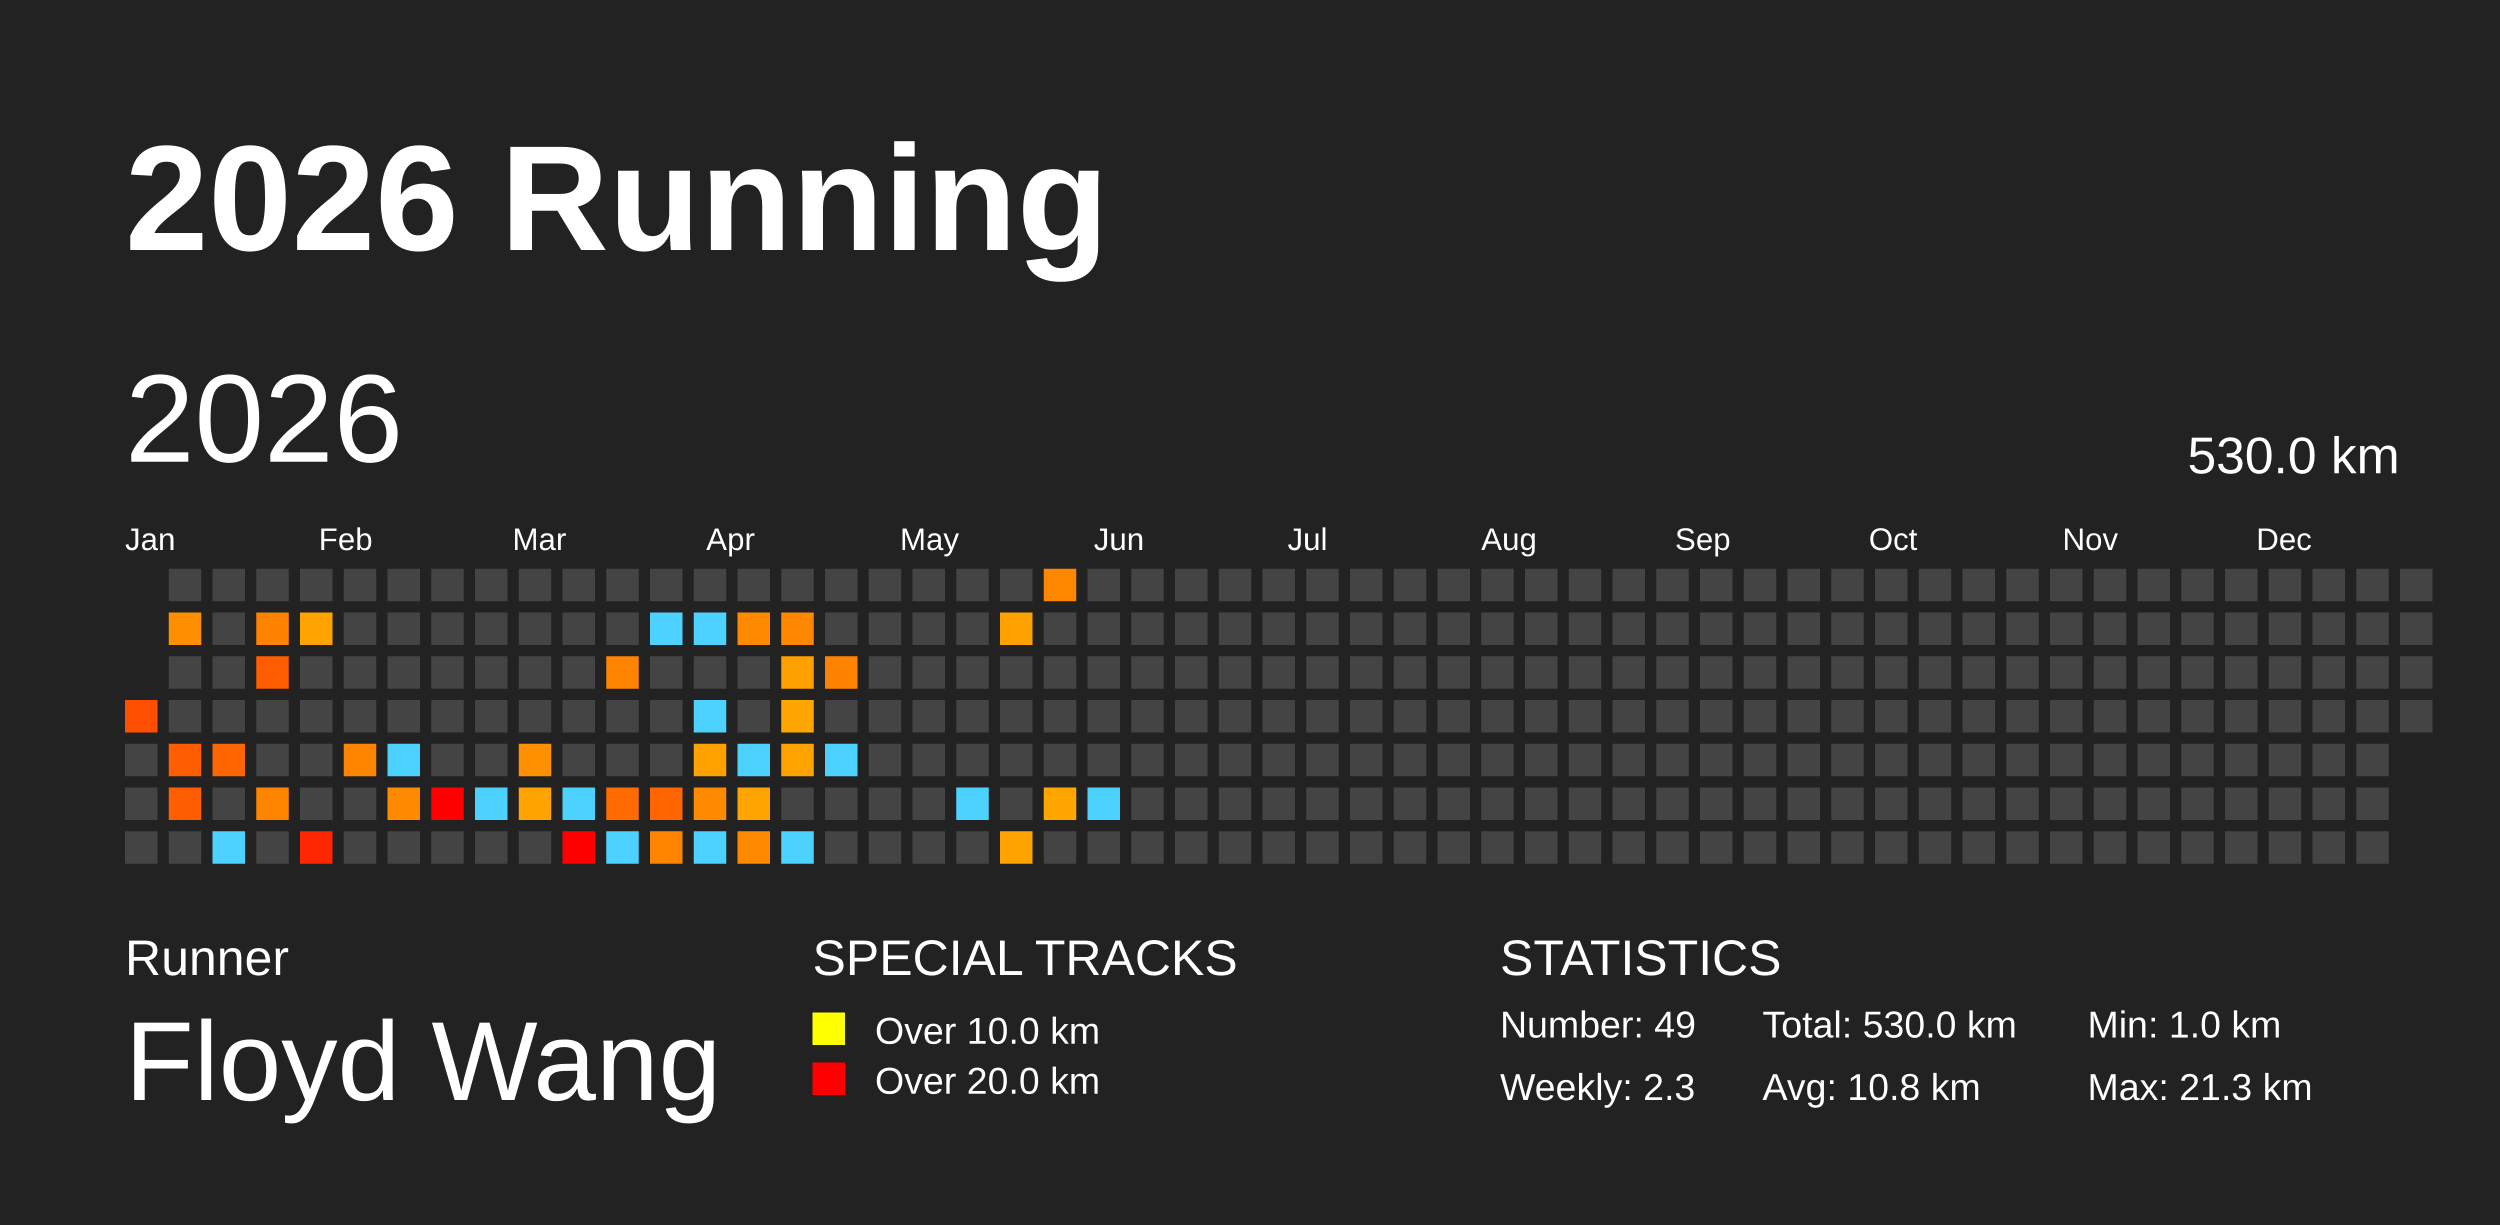
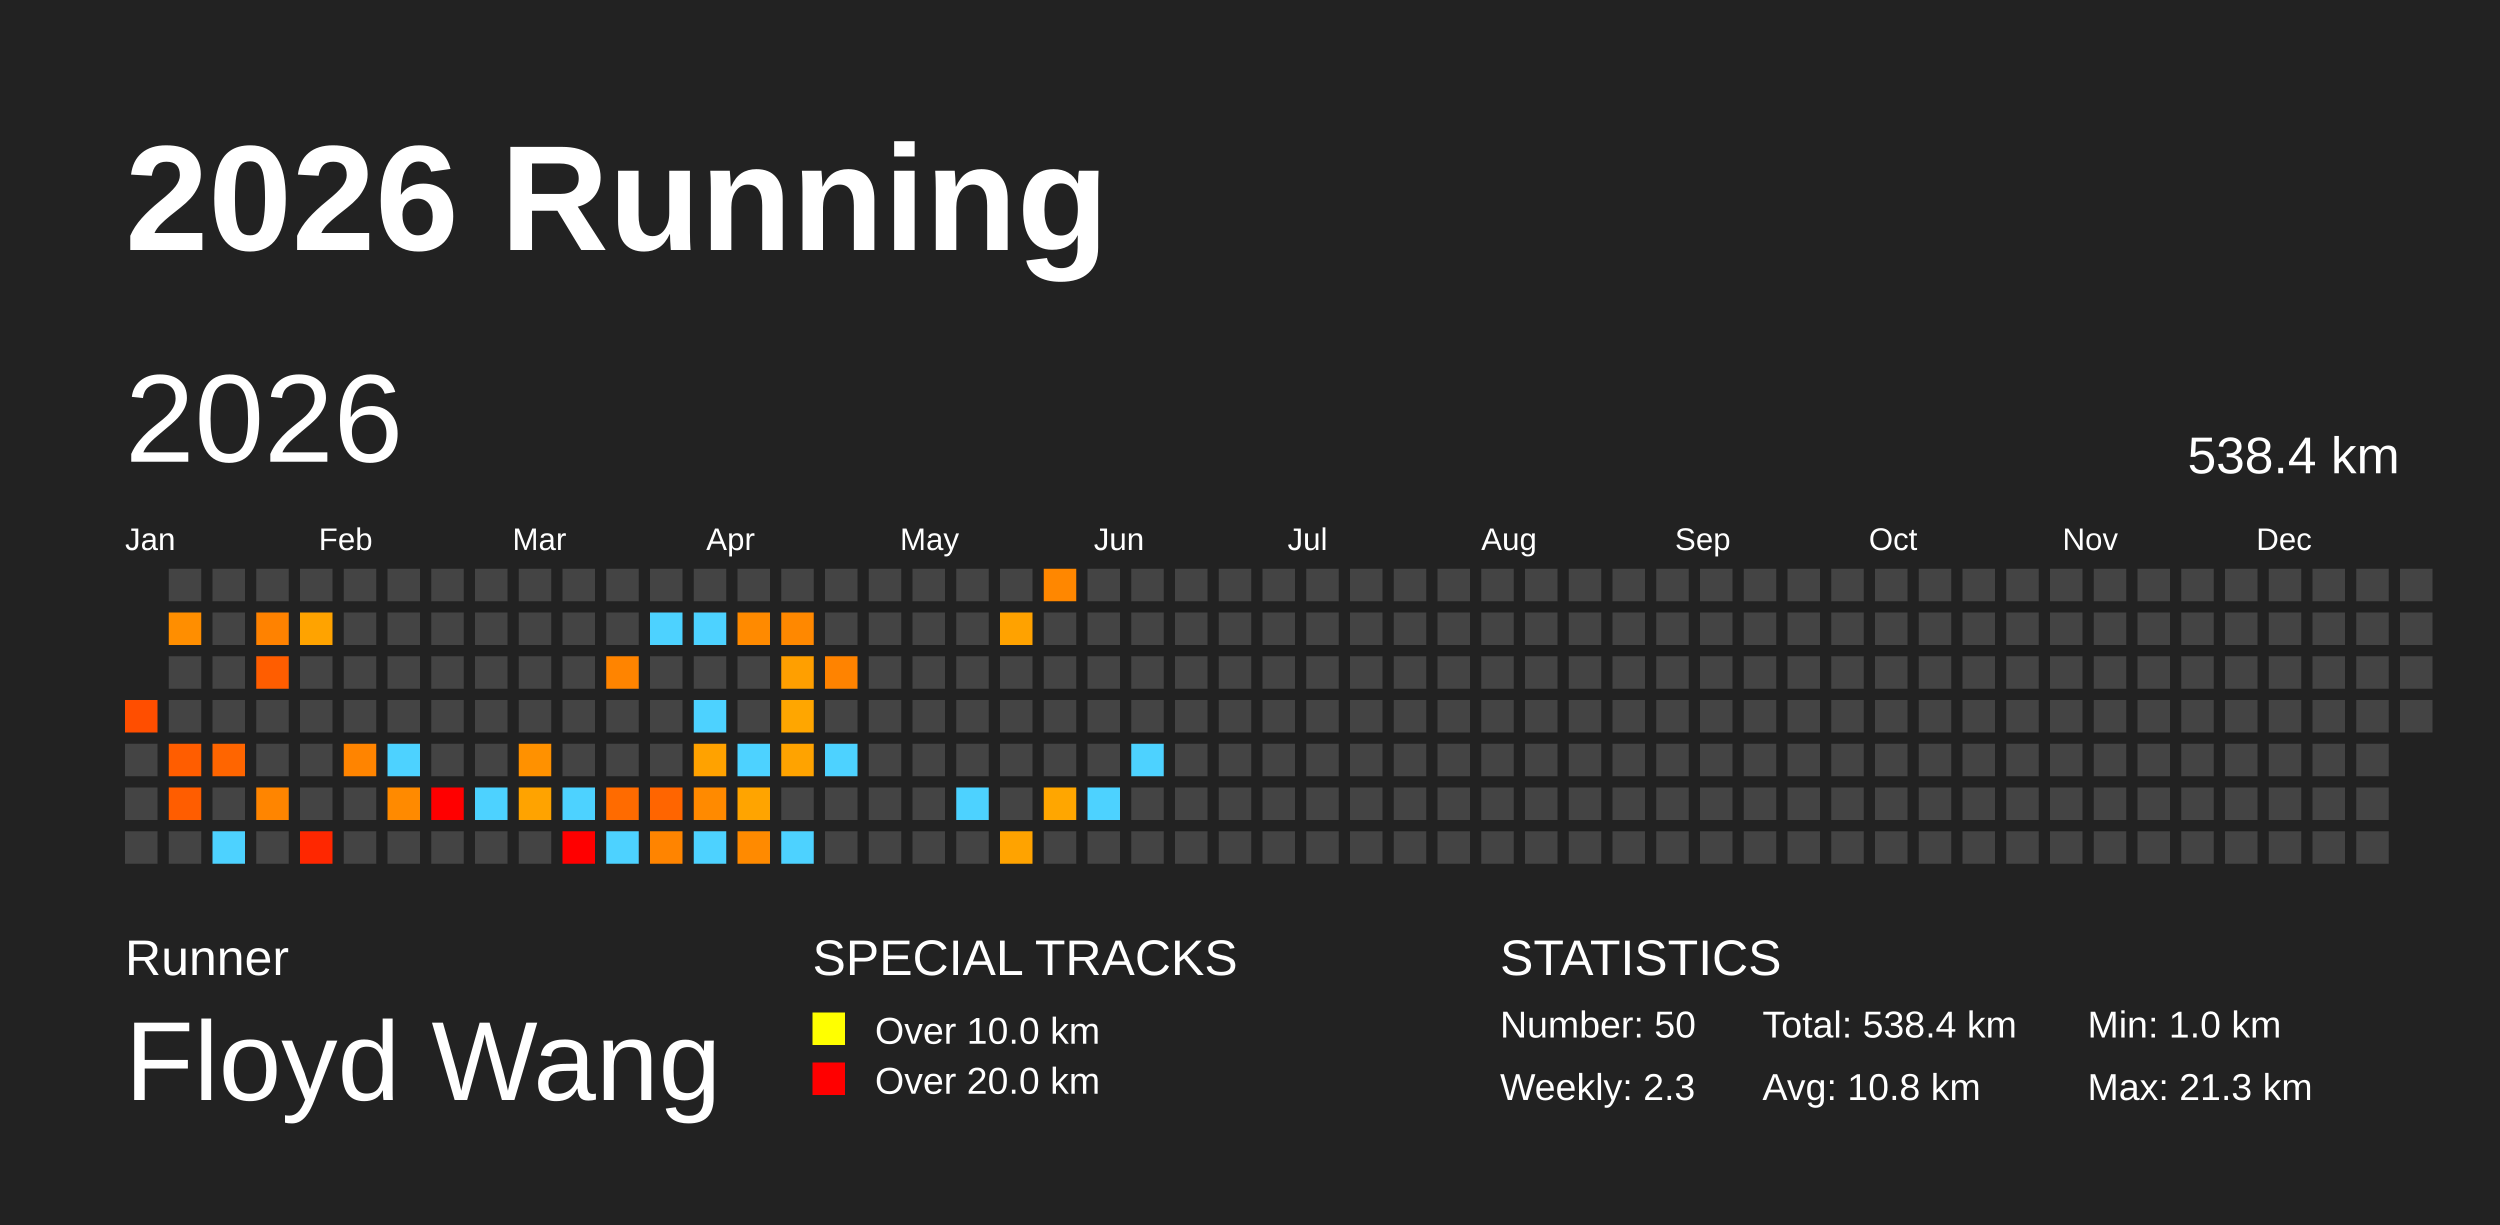
<svg xmlns="http://www.w3.org/2000/svg" baseProfile="full" height="98mm" version="1.1" viewBox="0,0,200,98" width="200mm">
  <defs />
  <rect fill="#222222" height="98" width="200" x="0" y="0" />
  <text fill="#FFFFFF" style="font-size:12px; font-family:Arial; font-weight:bold;" x="10" y="20">2026 Running</text>
  <text fill="#FFFFFF" style="font-size:4px; font-family:Arial" x="10" y="78">Runner</text>
  <text fill="#FFFFFF" style="font-size:9px; font-family:Arial" x="10" y="88">Floyd Wang</text>
  <text fill="#FFFFFF" style="font-size:4px; font-family:Arial" x="65" y="78">SPECIAL TRACKS</text>
  <rect fill="yellow" height="2.6" width="2.6" x="65" y="81" />
  <text fill="#FFFFFF" style="font-size:3px; font-family:Arial" x="70" y="83.5">Over 10.0 km</text>
  <rect fill="red" height="2.6" width="2.6" x="65" y="85" />
  <text fill="#FFFFFF" style="font-size:3px; font-family:Arial" x="70" y="87.5">Over 20.0 km</text>
  <text fill="#FFFFFF" style="font-size:4px; font-family:Arial" x="120" y="78">STATISTICS</text>
-   <text fill="#FFFFFF" style="font-size:3px; font-family:Arial" x="120" y="83">Number: 49</text>
+   <text fill="#FFFFFF" style="font-size:3px; font-family:Arial" x="120" y="83">Number: 50</text>
  <text fill="#FFFFFF" style="font-size:3px; font-family:Arial" x="120" y="88">Weekly: 2.3</text>
-   <text fill="#FFFFFF" style="font-size:3px; font-family:Arial" x="141" y="83">Total: 530.0 km</text>
+   <text fill="#FFFFFF" style="font-size:3px; font-family:Arial" x="141" y="83">Total: 538.4 km</text>
  <text fill="#FFFFFF" style="font-size:3px; font-family:Arial" x="141" y="88">Avg: 10.8 km</text>
  <text fill="#FFFFFF" style="font-size:3px; font-family:Arial" x="167" y="83">Min: 1.0 km</text>
  <text fill="#FFFFFF" style="font-size:3px; font-family:Arial" x="167" y="88">Max: 21.3 km</text>
  <text dominant-baseline="hanging" fill="#FFFFFF" style="font-size:10.0px; font-family:Arial;" x="10" y="30">2026</text>
-   <text dominant-baseline="hanging" fill="#FFFFFF" style="font-size:4.125px; font-family:Arial;" x="175" y="35">530.0 km</text>
+   <text dominant-baseline="hanging" fill="#FFFFFF" style="font-size:4.125px; font-family:Arial;" x="175" y="35">538.4 km</text>
  <text fill="#FFFFFF" style="font-size:2.5px; font-family:Arial" x="10.0" y="44">Jan</text>
  <text fill="#FFFFFF" style="font-size:2.5px; font-family:Arial" x="25.5" y="44">Feb</text>
  <text fill="#FFFFFF" style="font-size:2.5px; font-family:Arial" x="41.0" y="44">Mar</text>
  <text fill="#FFFFFF" style="font-size:2.5px; font-family:Arial" x="56.5" y="44">Apr</text>
  <text fill="#FFFFFF" style="font-size:2.5px; font-family:Arial" x="72.0" y="44">May</text>
  <text fill="#FFFFFF" style="font-size:2.5px; font-family:Arial" x="87.5" y="44">Jun</text>
  <text fill="#FFFFFF" style="font-size:2.5px; font-family:Arial" x="103.0" y="44">Jul</text>
  <text fill="#FFFFFF" style="font-size:2.5px; font-family:Arial" x="118.5" y="44">Aug</text>
  <text fill="#FFFFFF" style="font-size:2.5px; font-family:Arial" x="134.0" y="44">Sep</text>
  <text fill="#FFFFFF" style="font-size:2.5px; font-family:Arial" x="149.5" y="44">Oct</text>
  <text fill="#FFFFFF" style="font-size:2.5px; font-family:Arial" x="165.0" y="44">Nov</text>
  <text fill="#FFFFFF" style="font-size:2.5px; font-family:Arial" x="180.5" y="44">Dec</text>
  <rect fill="#ff4e00" height="2.6" width="2.6" x="10.0" y="56.0" />
  <rect fill="#444444" height="2.6" width="2.6" x="10.0" y="59.5" />
  <rect fill="#444444" height="2.6" width="2.6" x="10.0" y="63.0" />
  <rect fill="#444444" height="2.6" width="2.6" x="10.0" y="66.5" />
  <rect fill="#444444" height="2.6" width="2.6" x="13.5" y="45.5" />
  <rect fill="#ff8e00" height="2.6" width="2.6" x="13.5" y="49.0" />
  <rect fill="#444444" height="2.6" width="2.6" x="13.5" y="52.5" />
  <rect fill="#444444" height="2.6" width="2.6" x="13.5" y="56.0" />
  <rect fill="#ff5d00" height="2.6" width="2.6" x="13.5" y="59.5" />
  <rect fill="#ff5d00" height="2.6" width="2.6" x="13.5" y="63.0" />
  <rect fill="#444444" height="2.6" width="2.6" x="13.5" y="66.5" />
  <rect fill="#444444" height="2.6" width="2.6" x="17.0" y="45.5" />
  <rect fill="#444444" height="2.6" width="2.6" x="17.0" y="49.0" />
  <rect fill="#444444" height="2.6" width="2.6" x="17.0" y="52.5" />
  <rect fill="#444444" height="2.6" width="2.6" x="17.0" y="56.0" />
  <rect fill="#ff6500" height="2.6" width="2.6" x="17.0" y="59.5" />
  <rect fill="#444444" height="2.6" width="2.6" x="17.0" y="63.0" />
  <rect fill="#4dd2ff" height="2.6" width="2.6" x="17.0" y="66.5" />
  <rect fill="#444444" height="2.6" width="2.6" x="20.5" y="45.5" />
  <rect fill="#ff8200" height="2.6" width="2.6" x="20.5" y="49.0" />
  <rect fill="#ff5d00" height="2.6" width="2.6" x="20.5" y="52.5" />
  <rect fill="#444444" height="2.6" width="2.6" x="20.5" y="56.0" />
  <rect fill="#444444" height="2.6" width="2.6" x="20.5" y="59.5" />
  <rect fill="#ff8500" height="2.6" width="2.6" x="20.5" y="63.0" />
  <rect fill="#444444" height="2.6" width="2.6" x="20.5" y="66.5" />
  <rect fill="#444444" height="2.6" width="2.6" x="24.0" y="45.5" />
  <rect fill="#ffa300" height="2.6" width="2.6" x="24.0" y="49.0" />
  <rect fill="#444444" height="2.6" width="2.6" x="24.0" y="52.5" />
  <rect fill="#444444" height="2.6" width="2.6" x="24.0" y="56.0" />
  <rect fill="#444444" height="2.6" width="2.6" x="24.0" y="59.5" />
  <rect fill="#444444" height="2.6" width="2.6" x="24.0" y="63.0" />
  <rect fill="#ff2700" height="2.6" width="2.6" x="24.0" y="66.5" />
  <rect fill="#444444" height="2.6" width="2.6" x="27.5" y="45.5" />
  <rect fill="#444444" height="2.6" width="2.6" x="27.5" y="49.0" />
  <rect fill="#444444" height="2.6" width="2.6" x="27.5" y="52.5" />
  <rect fill="#444444" height="2.6" width="2.6" x="27.5" y="56.0" />
  <rect fill="#ff8400" height="2.6" width="2.6" x="27.5" y="59.5" />
  <rect fill="#444444" height="2.6" width="2.6" x="27.5" y="63.0" />
  <rect fill="#444444" height="2.6" width="2.6" x="27.5" y="66.5" />
  <rect fill="#444444" height="2.6" width="2.6" x="31.0" y="45.5" />
  <rect fill="#444444" height="2.6" width="2.6" x="31.0" y="49.0" />
  <rect fill="#444444" height="2.6" width="2.6" x="31.0" y="52.5" />
  <rect fill="#444444" height="2.6" width="2.6" x="31.0" y="56.0" />
  <rect fill="#4dd2ff" height="2.6" width="2.6" x="31.0" y="59.5" />
  <rect fill="#ff8a00" height="2.6" width="2.6" x="31.0" y="63.0" />
  <rect fill="#444444" height="2.6" width="2.6" x="31.0" y="66.5" />
  <rect fill="#444444" height="2.6" width="2.6" x="34.5" y="45.5" />
  <rect fill="#444444" height="2.6" width="2.6" x="34.5" y="49.0" />
  <rect fill="#444444" height="2.6" width="2.6" x="34.5" y="52.5" />
  <rect fill="#444444" height="2.6" width="2.6" x="34.5" y="56.0" />
  <rect fill="#444444" height="2.6" width="2.6" x="34.5" y="59.5" />
  <rect fill="red" height="2.6" width="2.6" x="34.5" y="63.0" />
  <rect fill="#444444" height="2.6" width="2.6" x="34.5" y="66.5" />
  <rect fill="#444444" height="2.6" width="2.6" x="38.0" y="45.5" />
  <rect fill="#444444" height="2.6" width="2.6" x="38.0" y="49.0" />
  <rect fill="#444444" height="2.6" width="2.6" x="38.0" y="52.5" />
  <rect fill="#444444" height="2.6" width="2.6" x="38.0" y="56.0" />
  <rect fill="#444444" height="2.6" width="2.6" x="38.0" y="59.5" />
  <rect fill="#4dd2ff" height="2.6" width="2.6" x="38.0" y="63.0" />
  <rect fill="#444444" height="2.6" width="2.6" x="38.0" y="66.5" />
  <rect fill="#444444" height="2.6" width="2.6" x="41.5" y="45.5" />
  <rect fill="#444444" height="2.6" width="2.6" x="41.5" y="49.0" />
  <rect fill="#444444" height="2.6" width="2.6" x="41.5" y="52.5" />
  <rect fill="#444444" height="2.6" width="2.6" x="41.5" y="56.0" />
  <rect fill="#ff9100" height="2.6" width="2.6" x="41.5" y="59.5" />
  <rect fill="#ffa300" height="2.6" width="2.6" x="41.5" y="63.0" />
  <rect fill="#444444" height="2.6" width="2.6" x="41.5" y="66.5" />
  <rect fill="#444444" height="2.6" width="2.6" x="45.0" y="45.5" />
  <rect fill="#444444" height="2.6" width="2.6" x="45.0" y="49.0" />
  <rect fill="#444444" height="2.6" width="2.6" x="45.0" y="52.5" />
  <rect fill="#444444" height="2.6" width="2.6" x="45.0" y="56.0" />
  <rect fill="#444444" height="2.6" width="2.6" x="45.0" y="59.5" />
  <rect fill="#4dd2ff" height="2.6" width="2.6" x="45.0" y="63.0" />
  <rect fill="red" height="2.6" width="2.6" x="45.0" y="66.5" />
  <rect fill="#444444" height="2.6" width="2.6" x="48.5" y="45.5" />
  <rect fill="#444444" height="2.6" width="2.6" x="48.5" y="49.0" />
  <rect fill="#ff8400" height="2.6" width="2.6" x="48.5" y="52.5" />
  <rect fill="#444444" height="2.6" width="2.6" x="48.5" y="56.0" />
  <rect fill="#444444" height="2.6" width="2.6" x="48.5" y="59.5" />
  <rect fill="#ff6b00" height="2.6" width="2.6" x="48.5" y="63.0" />
  <rect fill="#4dd2ff" height="2.6" width="2.6" x="48.5" y="66.5" />
  <rect fill="#444444" height="2.6" width="2.6" x="52.0" y="45.5" />
  <rect fill="#4dd2ff" height="2.6" width="2.6" x="52.0" y="49.0" />
  <rect fill="#444444" height="2.6" width="2.6" x="52.0" y="52.5" />
  <rect fill="#444444" height="2.6" width="2.6" x="52.0" y="56.0" />
  <rect fill="#444444" height="2.6" width="2.6" x="52.0" y="59.5" />
  <rect fill="#ff6500" height="2.6" width="2.6" x="52.0" y="63.0" />
  <rect fill="#ff8400" height="2.6" width="2.6" x="52.0" y="66.5" />
  <rect fill="#444444" height="2.6" width="2.6" x="55.5" y="45.5" />
  <rect fill="#4dd2ff" height="2.6" width="2.6" x="55.5" y="49.0" />
  <rect fill="#444444" height="2.6" width="2.6" x="55.5" y="52.5" />
  <rect fill="#4dd2ff" height="2.6" width="2.6" x="55.5" y="56.0" />
  <rect fill="#ffa200" height="2.6" width="2.6" x="55.5" y="59.5" />
  <rect fill="#ff8a00" height="2.6" width="2.6" x="55.5" y="63.0" />
  <rect fill="#4dd2ff" height="2.6" width="2.6" x="55.5" y="66.5" />
  <rect fill="#444444" height="2.6" width="2.6" x="59.0" y="45.5" />
  <rect fill="#ff8a00" height="2.6" width="2.6" x="59.0" y="49.0" />
  <rect fill="#444444" height="2.6" width="2.6" x="59.0" y="52.5" />
  <rect fill="#444444" height="2.6" width="2.6" x="59.0" y="56.0" />
  <rect fill="#4dd2ff" height="2.6" width="2.6" x="59.0" y="59.5" />
  <rect fill="#ffa400" height="2.6" width="2.6" x="59.0" y="63.0" />
  <rect fill="#ff8a00" height="2.6" width="2.6" x="59.0" y="66.5" />
  <rect fill="#444444" height="2.6" width="2.6" x="62.5" y="45.5" />
  <rect fill="#ff8800" height="2.6" width="2.6" x="62.5" y="49.0" />
  <rect fill="#ff9f00" height="2.6" width="2.6" x="62.5" y="52.5" />
  <rect fill="#ffa600" height="2.6" width="2.6" x="62.5" y="56.0" />
  <rect fill="#ffa300" height="2.6" width="2.6" x="62.5" y="59.5" />
  <rect fill="#444444" height="2.6" width="2.6" x="62.5" y="63.0" />
  <rect fill="#4dd2ff" height="2.6" width="2.6" x="62.5" y="66.5" />
  <rect fill="#444444" height="2.6" width="2.6" x="66.0" y="45.5" />
  <rect fill="#444444" height="2.6" width="2.6" x="66.0" y="49.0" />
  <rect fill="#ff8300" height="2.6" width="2.6" x="66.0" y="52.5" />
  <rect fill="#444444" height="2.6" width="2.6" x="66.0" y="56.0" />
  <rect fill="#4dd2ff" height="2.6" width="2.6" x="66.0" y="59.5" />
  <rect fill="#444444" height="2.6" width="2.6" x="66.0" y="63.0" />
  <rect fill="#444444" height="2.6" width="2.6" x="66.0" y="66.5" />
  <rect fill="#444444" height="2.6" width="2.6" x="69.5" y="45.5" />
  <rect fill="#444444" height="2.6" width="2.6" x="69.5" y="49.0" />
  <rect fill="#444444" height="2.6" width="2.6" x="69.5" y="52.5" />
  <rect fill="#444444" height="2.6" width="2.6" x="69.5" y="56.0" />
  <rect fill="#444444" height="2.6" width="2.6" x="69.5" y="59.5" />
  <rect fill="#444444" height="2.6" width="2.6" x="69.5" y="63.0" />
  <rect fill="#444444" height="2.6" width="2.6" x="69.5" y="66.5" />
  <rect fill="#444444" height="2.6" width="2.6" x="73.0" y="45.5" />
  <rect fill="#444444" height="2.6" width="2.6" x="73.0" y="49.0" />
  <rect fill="#444444" height="2.6" width="2.6" x="73.0" y="52.5" />
  <rect fill="#444444" height="2.6" width="2.6" x="73.0" y="56.0" />
  <rect fill="#444444" height="2.6" width="2.6" x="73.0" y="59.5" />
  <rect fill="#444444" height="2.6" width="2.6" x="73.0" y="63.0" />
  <rect fill="#444444" height="2.6" width="2.6" x="73.0" y="66.5" />
  <rect fill="#444444" height="2.6" width="2.6" x="76.5" y="45.5" />
  <rect fill="#444444" height="2.6" width="2.6" x="76.5" y="49.0" />
  <rect fill="#444444" height="2.6" width="2.6" x="76.5" y="52.5" />
  <rect fill="#444444" height="2.6" width="2.6" x="76.5" y="56.0" />
  <rect fill="#444444" height="2.6" width="2.6" x="76.5" y="59.5" />
  <rect fill="#4dd2ff" height="2.6" width="2.6" x="76.5" y="63.0" />
  <rect fill="#444444" height="2.6" width="2.6" x="76.5" y="66.5" />
  <rect fill="#444444" height="2.6" width="2.6" x="80.0" y="45.5" />
  <rect fill="#ffa200" height="2.6" width="2.6" x="80.0" y="49.0" />
  <rect fill="#444444" height="2.6" width="2.6" x="80.0" y="52.5" />
  <rect fill="#444444" height="2.6" width="2.6" x="80.0" y="56.0" />
  <rect fill="#444444" height="2.6" width="2.6" x="80.0" y="59.5" />
  <rect fill="#444444" height="2.6" width="2.6" x="80.0" y="63.0" />
  <rect fill="#ffa300" height="2.6" width="2.6" x="80.0" y="66.5" />
  <rect fill="#ff8700" height="2.6" width="2.6" x="83.5" y="45.5" />
  <rect fill="#444444" height="2.6" width="2.6" x="83.5" y="49.0" />
  <rect fill="#444444" height="2.6" width="2.6" x="83.5" y="52.5" />
  <rect fill="#444444" height="2.6" width="2.6" x="83.5" y="56.0" />
  <rect fill="#444444" height="2.6" width="2.6" x="83.5" y="59.5" />
  <rect fill="#ffa600" height="2.6" width="2.6" x="83.5" y="63.0" />
  <rect fill="#444444" height="2.6" width="2.6" x="83.5" y="66.5" />
  <rect fill="#444444" height="2.6" width="2.6" x="87.0" y="45.5" />
  <rect fill="#444444" height="2.6" width="2.6" x="87.0" y="49.0" />
  <rect fill="#444444" height="2.6" width="2.6" x="87.0" y="52.5" />
  <rect fill="#444444" height="2.6" width="2.6" x="87.0" y="56.0" />
  <rect fill="#444444" height="2.6" width="2.6" x="87.0" y="59.5" />
  <rect fill="#4dd2ff" height="2.6" width="2.6" x="87.0" y="63.0" />
  <rect fill="#444444" height="2.6" width="2.6" x="87.0" y="66.5" />
  <rect fill="#444444" height="2.6" width="2.6" x="90.5" y="45.5" />
  <rect fill="#444444" height="2.6" width="2.6" x="90.5" y="49.0" />
  <rect fill="#444444" height="2.6" width="2.6" x="90.5" y="52.5" />
  <rect fill="#444444" height="2.6" width="2.6" x="90.5" y="56.0" />
-   <rect fill="#444444" height="2.6" width="2.6" x="90.5" y="59.5" />
+   <rect fill="#4dd2ff" height="2.6" width="2.6" x="90.5" y="59.5" />
  <rect fill="#444444" height="2.6" width="2.6" x="90.5" y="63.0" />
  <rect fill="#444444" height="2.6" width="2.6" x="90.5" y="66.5" />
  <rect fill="#444444" height="2.6" width="2.6" x="94.0" y="45.5" />
  <rect fill="#444444" height="2.6" width="2.6" x="94.0" y="49.0" />
  <rect fill="#444444" height="2.6" width="2.6" x="94.0" y="52.5" />
  <rect fill="#444444" height="2.6" width="2.6" x="94.0" y="56.0" />
  <rect fill="#444444" height="2.6" width="2.6" x="94.0" y="59.5" />
  <rect fill="#444444" height="2.6" width="2.6" x="94.0" y="63.0" />
  <rect fill="#444444" height="2.6" width="2.6" x="94.0" y="66.5" />
  <rect fill="#444444" height="2.6" width="2.6" x="97.5" y="45.5" />
  <rect fill="#444444" height="2.6" width="2.6" x="97.5" y="49.0" />
  <rect fill="#444444" height="2.6" width="2.6" x="97.5" y="52.5" />
  <rect fill="#444444" height="2.6" width="2.6" x="97.5" y="56.0" />
  <rect fill="#444444" height="2.6" width="2.6" x="97.5" y="59.5" />
  <rect fill="#444444" height="2.6" width="2.6" x="97.5" y="63.0" />
  <rect fill="#444444" height="2.6" width="2.6" x="97.5" y="66.5" />
  <rect fill="#444444" height="2.6" width="2.6" x="101.0" y="45.5" />
  <rect fill="#444444" height="2.6" width="2.6" x="101.0" y="49.0" />
  <rect fill="#444444" height="2.6" width="2.6" x="101.0" y="52.5" />
  <rect fill="#444444" height="2.6" width="2.6" x="101.0" y="56.0" />
  <rect fill="#444444" height="2.6" width="2.6" x="101.0" y="59.5" />
  <rect fill="#444444" height="2.6" width="2.6" x="101.0" y="63.0" />
  <rect fill="#444444" height="2.6" width="2.6" x="101.0" y="66.5" />
  <rect fill="#444444" height="2.6" width="2.6" x="104.5" y="45.5" />
  <rect fill="#444444" height="2.6" width="2.6" x="104.5" y="49.0" />
  <rect fill="#444444" height="2.6" width="2.6" x="104.5" y="52.5" />
  <rect fill="#444444" height="2.6" width="2.6" x="104.5" y="56.0" />
  <rect fill="#444444" height="2.6" width="2.6" x="104.5" y="59.5" />
  <rect fill="#444444" height="2.6" width="2.6" x="104.5" y="63.0" />
  <rect fill="#444444" height="2.6" width="2.6" x="104.5" y="66.5" />
  <rect fill="#444444" height="2.6" width="2.6" x="108.0" y="45.5" />
  <rect fill="#444444" height="2.6" width="2.6" x="108.0" y="49.0" />
  <rect fill="#444444" height="2.6" width="2.6" x="108.0" y="52.5" />
  <rect fill="#444444" height="2.6" width="2.6" x="108.0" y="56.0" />
  <rect fill="#444444" height="2.6" width="2.6" x="108.0" y="59.5" />
  <rect fill="#444444" height="2.6" width="2.6" x="108.0" y="63.0" />
  <rect fill="#444444" height="2.6" width="2.6" x="108.0" y="66.5" />
  <rect fill="#444444" height="2.6" width="2.6" x="111.5" y="45.5" />
  <rect fill="#444444" height="2.6" width="2.6" x="111.5" y="49.0" />
  <rect fill="#444444" height="2.6" width="2.6" x="111.5" y="52.5" />
  <rect fill="#444444" height="2.6" width="2.6" x="111.5" y="56.0" />
  <rect fill="#444444" height="2.6" width="2.6" x="111.5" y="59.5" />
  <rect fill="#444444" height="2.6" width="2.6" x="111.5" y="63.0" />
  <rect fill="#444444" height="2.6" width="2.6" x="111.5" y="66.5" />
  <rect fill="#444444" height="2.6" width="2.6" x="115.0" y="45.5" />
  <rect fill="#444444" height="2.6" width="2.6" x="115.0" y="49.0" />
  <rect fill="#444444" height="2.6" width="2.6" x="115.0" y="52.5" />
  <rect fill="#444444" height="2.6" width="2.6" x="115.0" y="56.0" />
  <rect fill="#444444" height="2.6" width="2.6" x="115.0" y="59.5" />
  <rect fill="#444444" height="2.6" width="2.6" x="115.0" y="63.0" />
  <rect fill="#444444" height="2.6" width="2.6" x="115.0" y="66.5" />
  <rect fill="#444444" height="2.6" width="2.6" x="118.5" y="45.5" />
  <rect fill="#444444" height="2.6" width="2.6" x="118.5" y="49.0" />
  <rect fill="#444444" height="2.6" width="2.6" x="118.5" y="52.5" />
  <rect fill="#444444" height="2.6" width="2.6" x="118.5" y="56.0" />
  <rect fill="#444444" height="2.6" width="2.6" x="118.5" y="59.5" />
  <rect fill="#444444" height="2.6" width="2.6" x="118.5" y="63.0" />
  <rect fill="#444444" height="2.6" width="2.6" x="118.5" y="66.5" />
  <rect fill="#444444" height="2.6" width="2.6" x="122.0" y="45.5" />
  <rect fill="#444444" height="2.6" width="2.6" x="122.0" y="49.0" />
  <rect fill="#444444" height="2.6" width="2.6" x="122.0" y="52.5" />
  <rect fill="#444444" height="2.6" width="2.6" x="122.0" y="56.0" />
  <rect fill="#444444" height="2.6" width="2.6" x="122.0" y="59.5" />
  <rect fill="#444444" height="2.6" width="2.6" x="122.0" y="63.0" />
  <rect fill="#444444" height="2.6" width="2.6" x="122.0" y="66.5" />
  <rect fill="#444444" height="2.6" width="2.6" x="125.5" y="45.5" />
  <rect fill="#444444" height="2.6" width="2.6" x="125.5" y="49.0" />
  <rect fill="#444444" height="2.6" width="2.6" x="125.5" y="52.5" />
  <rect fill="#444444" height="2.6" width="2.6" x="125.5" y="56.0" />
  <rect fill="#444444" height="2.6" width="2.6" x="125.5" y="59.5" />
  <rect fill="#444444" height="2.6" width="2.6" x="125.5" y="63.0" />
  <rect fill="#444444" height="2.6" width="2.6" x="125.5" y="66.5" />
  <rect fill="#444444" height="2.6" width="2.6" x="129.0" y="45.5" />
  <rect fill="#444444" height="2.6" width="2.6" x="129.0" y="49.0" />
  <rect fill="#444444" height="2.6" width="2.6" x="129.0" y="52.5" />
  <rect fill="#444444" height="2.6" width="2.6" x="129.0" y="56.0" />
  <rect fill="#444444" height="2.6" width="2.6" x="129.0" y="59.5" />
  <rect fill="#444444" height="2.6" width="2.6" x="129.0" y="63.0" />
  <rect fill="#444444" height="2.6" width="2.6" x="129.0" y="66.5" />
  <rect fill="#444444" height="2.6" width="2.6" x="132.5" y="45.5" />
  <rect fill="#444444" height="2.6" width="2.6" x="132.5" y="49.0" />
  <rect fill="#444444" height="2.6" width="2.6" x="132.5" y="52.5" />
  <rect fill="#444444" height="2.6" width="2.6" x="132.5" y="56.0" />
  <rect fill="#444444" height="2.6" width="2.6" x="132.5" y="59.5" />
  <rect fill="#444444" height="2.6" width="2.6" x="132.5" y="63.0" />
  <rect fill="#444444" height="2.6" width="2.6" x="132.5" y="66.5" />
  <rect fill="#444444" height="2.6" width="2.6" x="136.0" y="45.5" />
  <rect fill="#444444" height="2.6" width="2.6" x="136.0" y="49.0" />
  <rect fill="#444444" height="2.6" width="2.6" x="136.0" y="52.5" />
  <rect fill="#444444" height="2.6" width="2.6" x="136.0" y="56.0" />
  <rect fill="#444444" height="2.6" width="2.6" x="136.0" y="59.5" />
  <rect fill="#444444" height="2.6" width="2.6" x="136.0" y="63.0" />
  <rect fill="#444444" height="2.6" width="2.6" x="136.0" y="66.5" />
  <rect fill="#444444" height="2.6" width="2.6" x="139.5" y="45.5" />
  <rect fill="#444444" height="2.6" width="2.6" x="139.5" y="49.0" />
  <rect fill="#444444" height="2.6" width="2.6" x="139.5" y="52.5" />
  <rect fill="#444444" height="2.6" width="2.6" x="139.5" y="56.0" />
  <rect fill="#444444" height="2.6" width="2.6" x="139.5" y="59.5" />
  <rect fill="#444444" height="2.6" width="2.6" x="139.5" y="63.0" />
  <rect fill="#444444" height="2.6" width="2.6" x="139.5" y="66.5" />
  <rect fill="#444444" height="2.6" width="2.6" x="143.0" y="45.5" />
  <rect fill="#444444" height="2.6" width="2.6" x="143.0" y="49.0" />
  <rect fill="#444444" height="2.6" width="2.6" x="143.0" y="52.5" />
  <rect fill="#444444" height="2.6" width="2.6" x="143.0" y="56.0" />
  <rect fill="#444444" height="2.6" width="2.6" x="143.0" y="59.5" />
  <rect fill="#444444" height="2.6" width="2.6" x="143.0" y="63.0" />
  <rect fill="#444444" height="2.6" width="2.6" x="143.0" y="66.5" />
  <rect fill="#444444" height="2.6" width="2.6" x="146.5" y="45.5" />
  <rect fill="#444444" height="2.6" width="2.6" x="146.5" y="49.0" />
  <rect fill="#444444" height="2.6" width="2.6" x="146.5" y="52.5" />
  <rect fill="#444444" height="2.6" width="2.6" x="146.5" y="56.0" />
  <rect fill="#444444" height="2.6" width="2.6" x="146.5" y="59.5" />
  <rect fill="#444444" height="2.6" width="2.6" x="146.5" y="63.0" />
  <rect fill="#444444" height="2.6" width="2.6" x="146.5" y="66.5" />
  <rect fill="#444444" height="2.6" width="2.6" x="150.0" y="45.5" />
  <rect fill="#444444" height="2.6" width="2.6" x="150.0" y="49.0" />
  <rect fill="#444444" height="2.6" width="2.6" x="150.0" y="52.5" />
  <rect fill="#444444" height="2.6" width="2.6" x="150.0" y="56.0" />
  <rect fill="#444444" height="2.6" width="2.6" x="150.0" y="59.5" />
  <rect fill="#444444" height="2.6" width="2.6" x="150.0" y="63.0" />
  <rect fill="#444444" height="2.6" width="2.6" x="150.0" y="66.5" />
  <rect fill="#444444" height="2.6" width="2.6" x="153.5" y="45.5" />
  <rect fill="#444444" height="2.6" width="2.6" x="153.5" y="49.0" />
  <rect fill="#444444" height="2.6" width="2.6" x="153.5" y="52.5" />
  <rect fill="#444444" height="2.6" width="2.6" x="153.5" y="56.0" />
  <rect fill="#444444" height="2.6" width="2.6" x="153.5" y="59.5" />
  <rect fill="#444444" height="2.6" width="2.6" x="153.5" y="63.0" />
  <rect fill="#444444" height="2.6" width="2.6" x="153.5" y="66.5" />
  <rect fill="#444444" height="2.6" width="2.6" x="157.0" y="45.5" />
  <rect fill="#444444" height="2.6" width="2.6" x="157.0" y="49.0" />
  <rect fill="#444444" height="2.6" width="2.6" x="157.0" y="52.5" />
  <rect fill="#444444" height="2.6" width="2.6" x="157.0" y="56.0" />
  <rect fill="#444444" height="2.6" width="2.6" x="157.0" y="59.5" />
  <rect fill="#444444" height="2.6" width="2.6" x="157.0" y="63.0" />
  <rect fill="#444444" height="2.6" width="2.6" x="157.0" y="66.5" />
  <rect fill="#444444" height="2.6" width="2.6" x="160.5" y="45.5" />
  <rect fill="#444444" height="2.6" width="2.6" x="160.5" y="49.0" />
  <rect fill="#444444" height="2.6" width="2.6" x="160.5" y="52.5" />
  <rect fill="#444444" height="2.6" width="2.6" x="160.5" y="56.0" />
  <rect fill="#444444" height="2.6" width="2.6" x="160.5" y="59.5" />
  <rect fill="#444444" height="2.6" width="2.6" x="160.5" y="63.0" />
  <rect fill="#444444" height="2.6" width="2.6" x="160.5" y="66.5" />
  <rect fill="#444444" height="2.6" width="2.6" x="164.0" y="45.5" />
  <rect fill="#444444" height="2.6" width="2.6" x="164.0" y="49.0" />
  <rect fill="#444444" height="2.6" width="2.6" x="164.0" y="52.5" />
  <rect fill="#444444" height="2.6" width="2.6" x="164.0" y="56.0" />
  <rect fill="#444444" height="2.6" width="2.6" x="164.0" y="59.5" />
  <rect fill="#444444" height="2.6" width="2.6" x="164.0" y="63.0" />
  <rect fill="#444444" height="2.6" width="2.6" x="164.0" y="66.5" />
  <rect fill="#444444" height="2.6" width="2.6" x="167.5" y="45.5" />
  <rect fill="#444444" height="2.6" width="2.6" x="167.5" y="49.0" />
  <rect fill="#444444" height="2.6" width="2.6" x="167.5" y="52.5" />
  <rect fill="#444444" height="2.6" width="2.6" x="167.5" y="56.0" />
  <rect fill="#444444" height="2.6" width="2.6" x="167.5" y="59.5" />
  <rect fill="#444444" height="2.6" width="2.6" x="167.5" y="63.0" />
  <rect fill="#444444" height="2.6" width="2.6" x="167.5" y="66.5" />
  <rect fill="#444444" height="2.6" width="2.6" x="171.0" y="45.5" />
  <rect fill="#444444" height="2.6" width="2.6" x="171.0" y="49.0" />
  <rect fill="#444444" height="2.6" width="2.6" x="171.0" y="52.5" />
  <rect fill="#444444" height="2.6" width="2.6" x="171.0" y="56.0" />
  <rect fill="#444444" height="2.6" width="2.6" x="171.0" y="59.5" />
  <rect fill="#444444" height="2.6" width="2.6" x="171.0" y="63.0" />
  <rect fill="#444444" height="2.6" width="2.6" x="171.0" y="66.5" />
  <rect fill="#444444" height="2.6" width="2.6" x="174.5" y="45.5" />
  <rect fill="#444444" height="2.6" width="2.6" x="174.5" y="49.0" />
  <rect fill="#444444" height="2.6" width="2.6" x="174.5" y="52.5" />
  <rect fill="#444444" height="2.6" width="2.6" x="174.5" y="56.0" />
  <rect fill="#444444" height="2.6" width="2.6" x="174.5" y="59.5" />
  <rect fill="#444444" height="2.6" width="2.6" x="174.5" y="63.0" />
  <rect fill="#444444" height="2.6" width="2.6" x="174.5" y="66.5" />
  <rect fill="#444444" height="2.6" width="2.6" x="178.0" y="45.5" />
  <rect fill="#444444" height="2.6" width="2.6" x="178.0" y="49.0" />
  <rect fill="#444444" height="2.6" width="2.6" x="178.0" y="52.5" />
  <rect fill="#444444" height="2.6" width="2.6" x="178.0" y="56.0" />
  <rect fill="#444444" height="2.6" width="2.6" x="178.0" y="59.5" />
  <rect fill="#444444" height="2.6" width="2.6" x="178.0" y="63.0" />
  <rect fill="#444444" height="2.6" width="2.6" x="178.0" y="66.5" />
  <rect fill="#444444" height="2.6" width="2.6" x="181.5" y="45.5" />
  <rect fill="#444444" height="2.6" width="2.6" x="181.5" y="49.0" />
  <rect fill="#444444" height="2.6" width="2.6" x="181.5" y="52.5" />
  <rect fill="#444444" height="2.6" width="2.6" x="181.5" y="56.0" />
  <rect fill="#444444" height="2.6" width="2.6" x="181.5" y="59.5" />
  <rect fill="#444444" height="2.6" width="2.6" x="181.5" y="63.0" />
  <rect fill="#444444" height="2.6" width="2.6" x="181.5" y="66.5" />
  <rect fill="#444444" height="2.6" width="2.6" x="185.0" y="45.5" />
  <rect fill="#444444" height="2.6" width="2.6" x="185.0" y="49.0" />
  <rect fill="#444444" height="2.6" width="2.6" x="185.0" y="52.5" />
  <rect fill="#444444" height="2.6" width="2.6" x="185.0" y="56.0" />
  <rect fill="#444444" height="2.6" width="2.6" x="185.0" y="59.5" />
  <rect fill="#444444" height="2.6" width="2.6" x="185.0" y="63.0" />
  <rect fill="#444444" height="2.6" width="2.6" x="185.0" y="66.5" />
  <rect fill="#444444" height="2.6" width="2.6" x="188.5" y="45.5" />
  <rect fill="#444444" height="2.6" width="2.6" x="188.5" y="49.0" />
  <rect fill="#444444" height="2.6" width="2.6" x="188.5" y="52.5" />
  <rect fill="#444444" height="2.6" width="2.6" x="188.5" y="56.0" />
  <rect fill="#444444" height="2.6" width="2.6" x="188.5" y="59.5" />
  <rect fill="#444444" height="2.6" width="2.6" x="188.5" y="63.0" />
  <rect fill="#444444" height="2.6" width="2.6" x="188.5" y="66.5" />
  <rect fill="#444444" height="2.6" width="2.6" x="192.0" y="45.5" />
  <rect fill="#444444" height="2.6" width="2.6" x="192.0" y="49.0" />
  <rect fill="#444444" height="2.6" width="2.6" x="192.0" y="52.5" />
  <rect fill="#444444" height="2.6" width="2.6" x="192.0" y="56.0" />
</svg>
